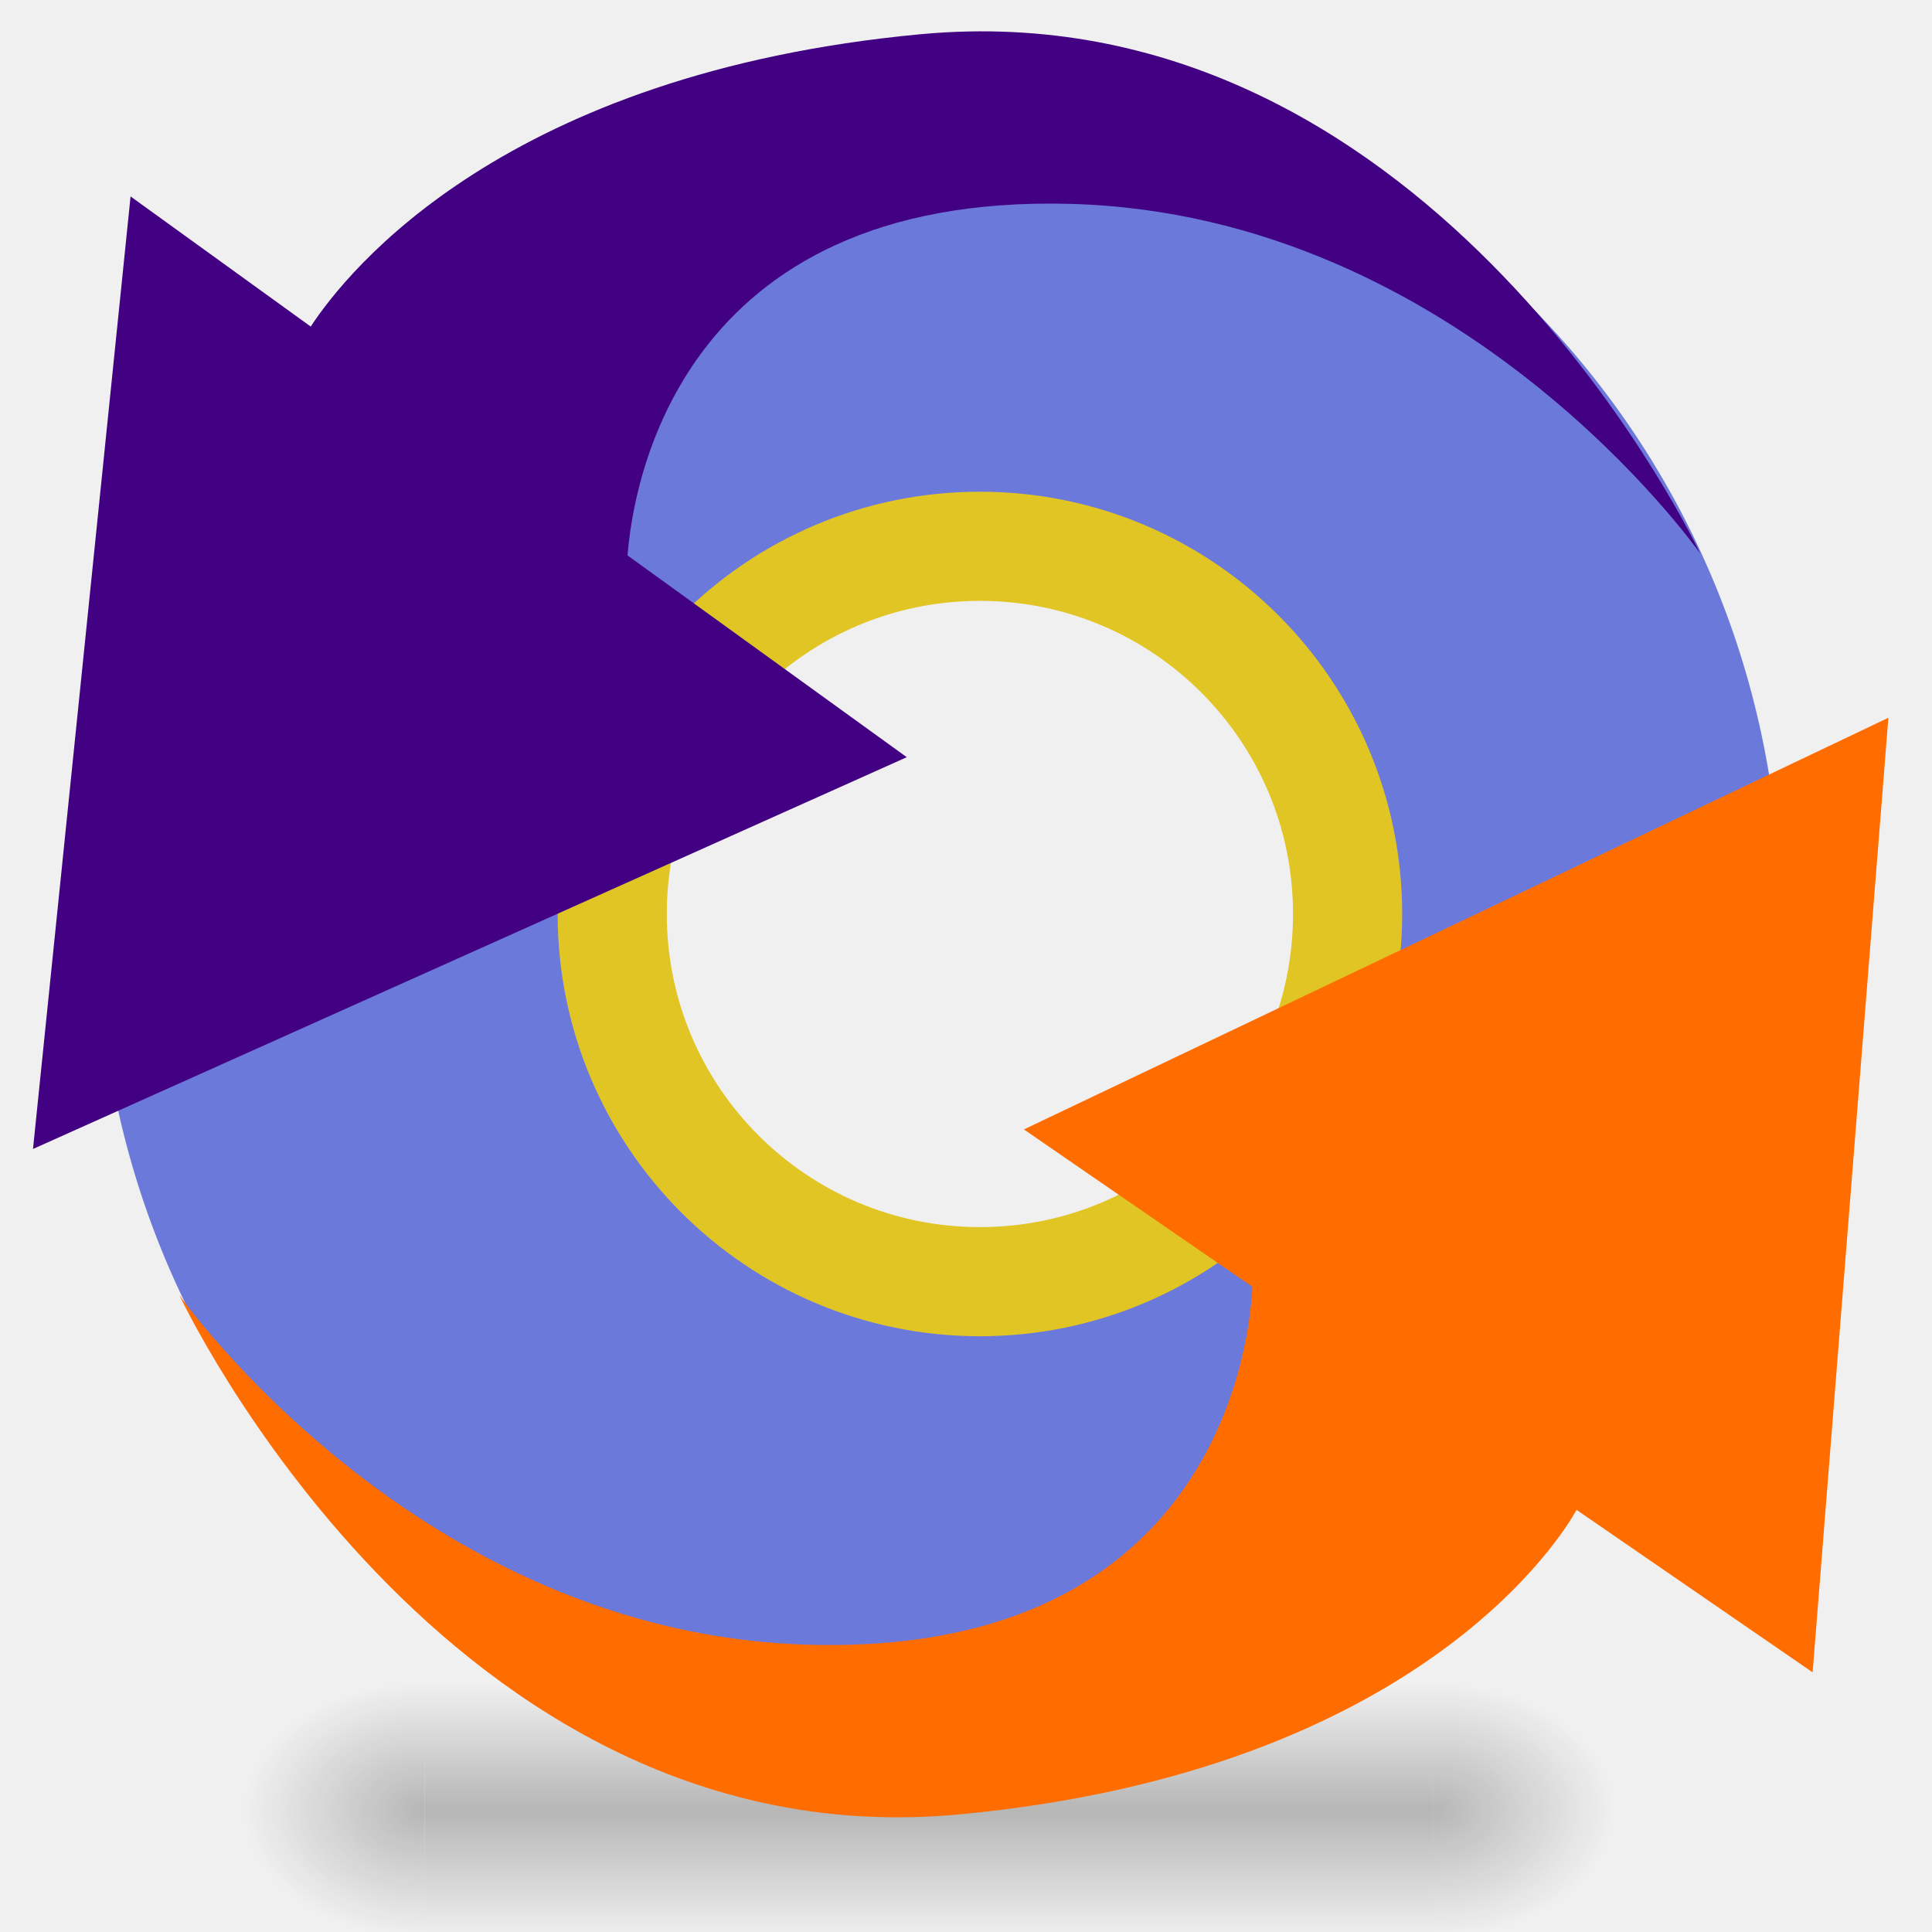
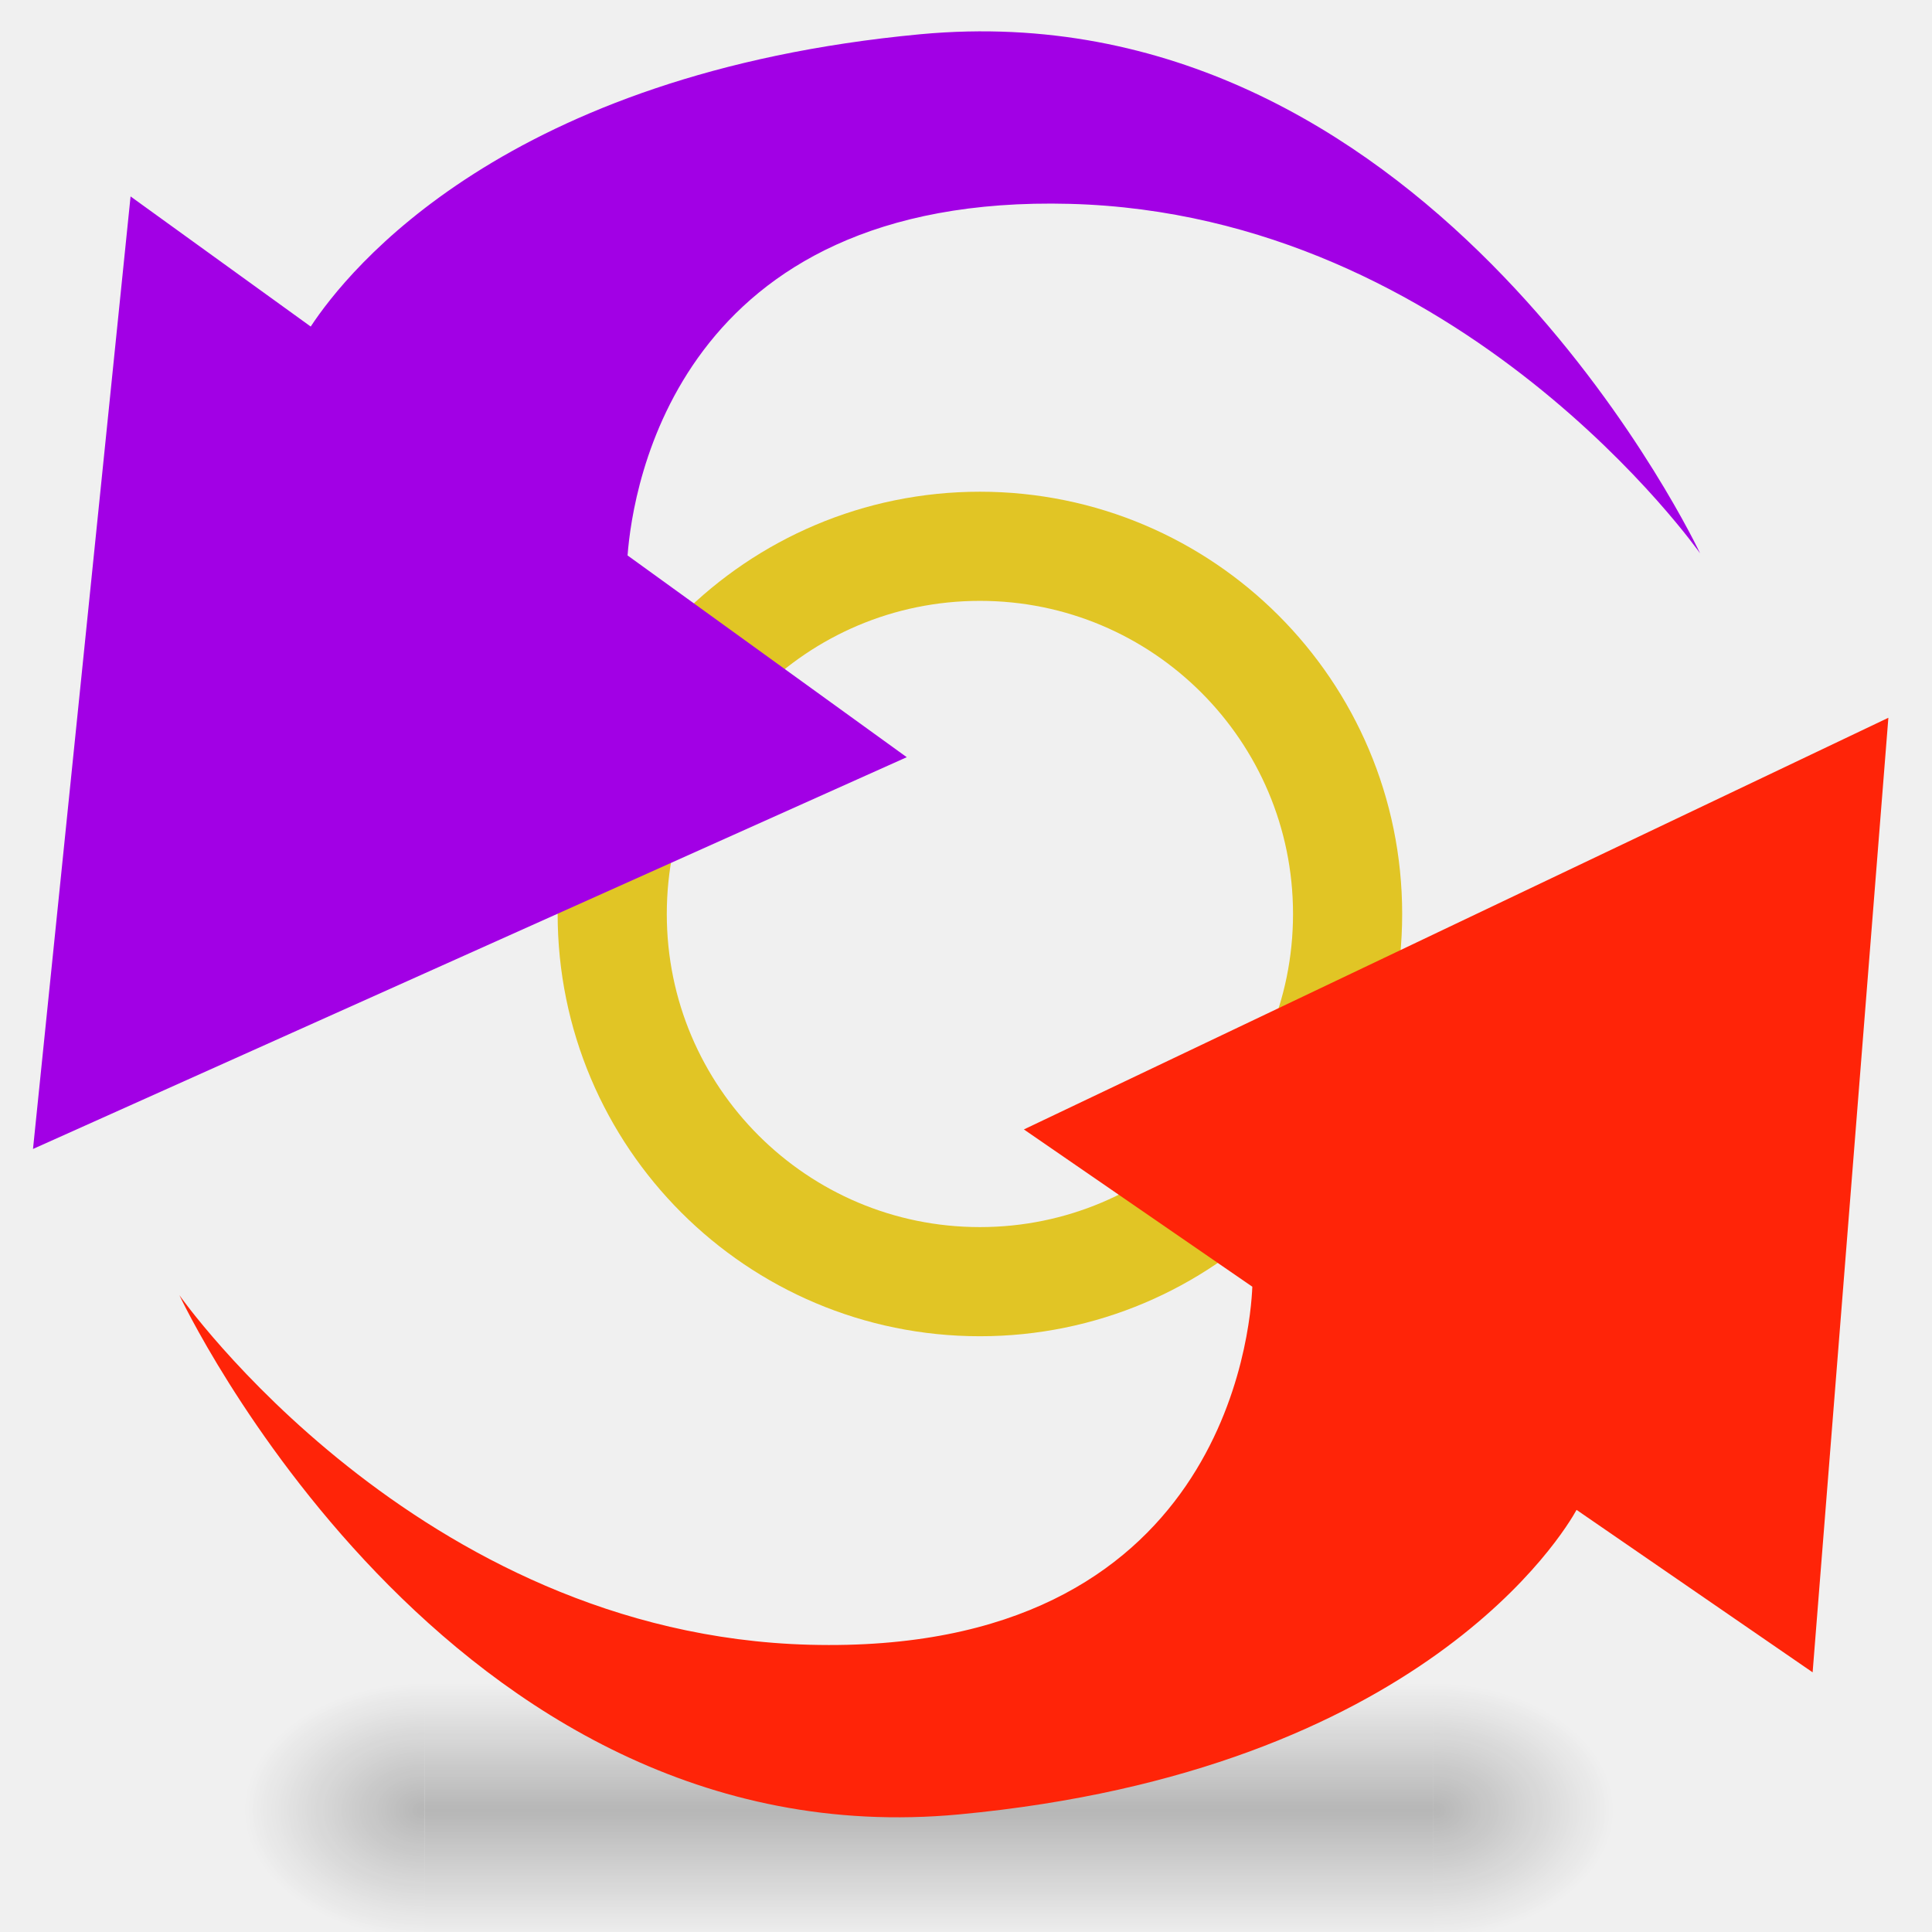
<svg xmlns="http://www.w3.org/2000/svg" xmlns:xlink="http://www.w3.org/1999/xlink" id="svg4082" height="16" width="16" version="1.1">
  <defs id="defs4084">
    <linearGradient id="linearGradient868">
      <stop id="stop864" offset="0" style="stop-color:#fafafa;stop-opacity:1" />
      <stop id="stop866" offset="1" style="stop-color:#d4d4d4;stop-opacity:1" />
    </linearGradient>
    <linearGradient id="linearGradient9165-5-1">
      <stop offset="0" style="stop-color:#acb9bf;stop-opacity:1" id="stop9167-7-12" />
      <stop offset="1" style="stop-color:#acb9bf;stop-opacity:0" id="stop9169-0-4" />
    </linearGradient>
    <linearGradient id="linearGradient9165-59">
      <stop offset="0" style="stop-color:#b6c5cc;stop-opacity:1" id="stop9167-6" />
      <stop offset="1" style="stop-color:#e5f0f6;stop-opacity:0" id="stop9169-9" />
    </linearGradient>
    <radialGradient gradientTransform="matrix(2.003784,0,0,1.4,27.98813,-17.4)" gradientUnits="userSpaceOnUse" xlink:href="#linearGradient3688-5" id="radialGradient3176" fy="43.5" fx="4.993" r="2.5" cy="43.5" cx="4.993" />
    <linearGradient id="linearGradient3688-5">
      <stop offset="0" style="stop-color:#000000;stop-opacity:1" id="stop3690-8" />
      <stop offset="1" style="stop-color:#000000;stop-opacity:0" id="stop3692-6" />
    </linearGradient>
    <radialGradient gradientTransform="matrix(2.003784,0,0,1.4,-20.01187,-104.4)" gradientUnits="userSpaceOnUse" xlink:href="#linearGradient3688-5" id="radialGradient3178" fy="43.5" fx="4.993" r="2.5" cy="43.5" cx="4.993" />
    <linearGradient gradientUnits="userSpaceOnUse" xlink:href="#linearGradient3702-4-7" id="linearGradient3180" y2="39.999" x2="25.058" y1="47.028" x1="25.058" />
    <linearGradient id="linearGradient3702-4-7">
      <stop offset="0" style="stop-color:#000000;stop-opacity:0" id="stop3704-7-8" />
      <stop offset="0.5" style="stop-color:#000000;stop-opacity:1" id="stop3710-0-0" />
      <stop offset="1" style="stop-color:#000000;stop-opacity:0" id="stop3706-7-2" />
    </linearGradient>
    <radialGradient gradientTransform="matrix(-0.2167183,0,0,0.2148249,158.7246,-72.94658)" gradientUnits="userSpaceOnUse" xlink:href="#linearGradient9165-5-1" id="radialGradient3030" fy="354.216" fx="681.326" r="12.053" cy="365.658" cx="680.566" />
    <radialGradient gradientTransform="matrix(-0.2906851,0,0,0.2881455,204.4105,-100.5811)" gradientUnits="userSpaceOnUse" xlink:href="#linearGradient9165-59" id="radialGradient3033" fy="355.258" fx="680.602" r="12.053" cy="365.658" cx="680.566" />
    <linearGradient gradientTransform="matrix(-0.4850639,0,0,0.4850639,15.64555,0.1263645)" gradientUnits="userSpaceOnUse" xlink:href="#linearGradient4017-8" id="linearGradient3027-6" y2="26.667" x2="20.154" y1="3.022" x1="20.154" />
    <linearGradient id="linearGradient4017-8">
      <stop offset="0" style="stop-color:#ffffff;stop-opacity:1" id="stop4019-8" />
      <stop offset="0.496" style="stop-color:#ffffff;stop-opacity:0.235" id="stop4021-4" />
      <stop offset="0.88" style="stop-color:#ffffff;stop-opacity:0.157" id="stop4023-7" />
      <stop offset="1" style="stop-color:#ffffff;stop-opacity:0.392" id="stop4025-5" />
    </linearGradient>
    <linearGradient gradientUnits="userSpaceOnUse" y2="48.197" x2="30.417" y1="7.123" x1="30.417" id="linearGradient870" xlink:href="#linearGradient868" gradientTransform="matrix(-0.3233759,0,0,0.3233759,15.64555,-0.8437632)" />
    <linearGradient x1="34.875" y1="67.731" x2="34.875" y2="46.989" id="linearGradient3149-7" xlink:href="#linearGradient4297" gradientUnits="userSpaceOnUse" gradientTransform="matrix(-0.2903187,0,0,-0.3118163,20.73251,28.67774)" />
    <linearGradient id="linearGradient4297">
      <stop id="stop4299" style="stop-color:#ffffff;stop-opacity:1" offset="0" />
      <stop id="stop4301" style="stop-color:#ffffff;stop-opacity:0.235" offset="0.525" />
      <stop id="stop4303" style="stop-color:#ffffff;stop-opacity:0.157" offset="1" />
      <stop id="stop4305" style="stop-color:#ffffff;stop-opacity:0.392" offset="1" />
    </linearGradient>
    <linearGradient gradientUnits="userSpaceOnUse" y2="21.483" x2="46.511" y1="21.483" x1="24" id="linearGradient901" xlink:href="#linearGradient899" gradientTransform="matrix(0,0.3233759,0.3233759,0,3.98409,-0.5262085)" />
    <linearGradient id="linearGradient899">
      <stop id="stop895" offset="0" style="stop-color:#cd9ef7;stop-opacity:1" />
      <stop id="stop897" offset="1" style="stop-color:#a56de2;stop-opacity:1" />
    </linearGradient>
    <radialGradient cx="24.837" cy="36.421" r="15.645" fx="24.837" fy="36.421" id="radialGradient3129" xlink:href="#linearGradient3688-5" gradientUnits="userSpaceOnUse" gradientTransform="matrix(0.182855,0,0,-0.1963644,7.359627,18.59116)" />
    <radialGradient gradientTransform="matrix(0.182855,0,0,0.1963644,-0.1325196,4.495469)" gradientUnits="userSpaceOnUse" xlink:href="#linearGradient3688-5" id="radialGradient3129-3" fy="36.421" fx="24.837" r="15.645" cy="36.421" cx="24.837" />
    <linearGradient gradientTransform="matrix(0,-0.3233759,0.3233759,0,-3.508056,22.48103)" xlink:href="#linearGradient899-3" id="linearGradient901-5" x1="24" y1="21.483" x2="46.511" y2="21.483" gradientUnits="userSpaceOnUse" />
    <linearGradient id="linearGradient899-3">
      <stop style="stop-color:#68b723;stop-opacity:1" offset="0" id="stop895-5" />
      <stop style="stop-color:#9bdb4d;stop-opacity:1" offset="1" id="stop897-6" />
    </linearGradient>
    <linearGradient gradientTransform="matrix(-0.2903187,0,0,0.3118163,13.24036,-6.72292)" gradientUnits="userSpaceOnUse" xlink:href="#linearGradient4297-9" id="linearGradient3149-7-2" y2="67.327" x2="32.031" y1="46.989" x1="32.031" />
    <linearGradient id="linearGradient4297-9">
      <stop offset="0" style="stop-color:#ffffff;stop-opacity:1" id="stop4299-1" />
      <stop offset="0" style="stop-color:#ffffff;stop-opacity:0.235" id="stop4301-2" />
      <stop offset="0.51" style="stop-color:#ffffff;stop-opacity:0.157" id="stop4303-7" />
      <stop offset="1" style="stop-color:#ffffff;stop-opacity:0.392" id="stop4305-0" />
    </linearGradient>
    <radialGradient xlink:href="#linearGradient3688-5" id="radialGradient3300-8" gradientUnits="userSpaceOnUse" gradientTransform="matrix(0.3823536,7.5555777e-8,-1.8372241e-8,0.1115198,-5.925427,36.33585)" cx="99.189" cy="185.297" fx="99.189" fy="185.297" r="62.769" />
    <radialGradient xlink:href="#linearGradient3688-5" id="radialGradient4192-6" gradientUnits="userSpaceOnUse" gradientTransform="matrix(0.2549024,5.3967361e-8,-1.2248161e-8,0.07965545,6.716382,44.24067)" cx="99.189" cy="185.297" fx="99.189" fy="185.297" r="62.769" />
    <linearGradient x1="2035.165" y1="3208.074" x2="2035.165" y2="3241.997" id="linearGradient11527-6-5" xlink:href="#linearGradient27416-1-5" gradientUnits="userSpaceOnUse" gradientTransform="matrix(0.45941,0,0,0.3434531,-848.3158,-1086.536)" />
    <linearGradient id="linearGradient27416-1-5">
      <stop id="stop27420-2-2" style="stop-color:#9bdb4d;stop-opacity:1" offset="0" />
      <stop id="stop27422-3-2" style="stop-color:#68b723;stop-opacity:1" offset="1" />
    </linearGradient>
    <linearGradient x1="71.204" y1="6.238" x2="71.204" y2="44.341" id="linearGradient3019" xlink:href="#linearGradient4011" gradientUnits="userSpaceOnUse" gradientTransform="matrix(0.3081885,0,0,0.3081885,66.2305,13.13431)" />
    <linearGradient id="linearGradient4011">
      <stop id="stop4013" style="stop-color:#ffffff;stop-opacity:1" offset="0" />
      <stop id="stop4015" style="stop-color:#ffffff;stop-opacity:0.235" offset="0.508" />
      <stop id="stop4017" style="stop-color:#ffffff;stop-opacity:0.157" offset="0.835" />
      <stop id="stop4019" style="stop-color:#ffffff;stop-opacity:0.392" offset="1" />
    </linearGradient>
    <radialGradient xlink:href="#linearGradient3688-5" id="radialGradient3300-8-6" gradientUnits="userSpaceOnUse" gradientTransform="matrix(0.3823536,7.5555777e-8,-1.8372241e-8,0.1115198,-5.925427,36.33585)" cx="99.189" cy="185.297" fx="99.189" fy="185.297" r="62.769" />
    <radialGradient xlink:href="#linearGradient3688-5" id="radialGradient4192-6-1" gradientUnits="userSpaceOnUse" gradientTransform="matrix(0.2549024,5.3967361e-8,-1.2248161e-8,0.07965545,6.716382,44.24067)" cx="99.189" cy="185.297" fx="99.189" fy="185.297" r="62.769" />
    <linearGradient xlink:href="#linearGradient899" id="linearGradient904" x1="3.5" y1="24" x2="44.5" y2="24" gradientUnits="userSpaceOnUse" gradientTransform="matrix(0,0.4694202,-0.4694202,0,37.39382,-1.261552)" />
    <linearGradient x1="71.204" y1="15.369" x2="71.204" y2="40.496" id="linearGradient4338-5-6" xlink:href="#linearGradient4806-2" gradientUnits="userSpaceOnUse" gradientTransform="matrix(0.7590434,0,0,0.7590434,-28.65707,-11.14765)" />
    <linearGradient id="linearGradient4806-2">
      <stop id="stop4808-4" style="stop-color:#ffffff;stop-opacity:1" offset="0" />
      <stop id="stop4810-0" style="stop-color:#ffffff;stop-opacity:0.235" offset="0.424" />
      <stop id="stop4812-8" style="stop-color:#ffffff;stop-opacity:0.157" offset="0.821" />
      <stop id="stop4814-0" style="stop-color:#ffffff;stop-opacity:0.392" offset="1" />
    </linearGradient>
    <linearGradient x1="3.5" y1="23" x2="47.5" y2="23" id="linearGradient4362" xlink:href="#linearGradient4804" gradientUnits="userSpaceOnUse" gradientTransform="matrix(0,0.4291514,0.4291514,0,16.26494,-0.9386917)" />
    <linearGradient id="linearGradient4804">
      <stop id="stop4806" style="stop-color:#ffffff;stop-opacity:0" offset="0" />
      <stop offset="0.292" style="stop-color:#ffffff;stop-opacity:0.851;" id="stop4808" />
      <stop id="stop4812" style="stop-color:#ffffff;stop-opacity:0.127" offset="0.457" />
      <stop offset="0.725" style="stop-color:#ffffff;stop-opacity:0.273" id="stop4818" />
      <stop offset="0.84" style="stop-color:#ffffff;stop-opacity:1" id="stop4816" />
      <stop id="stop4810" style="stop-color:#ffffff;stop-opacity:0" offset="1" />
    </linearGradient>
    <linearGradient x1="47.1" y1="27.262" x2="4.287" y2="27.243" id="linearGradient4355" xlink:href="#linearGradient4820" gradientUnits="userSpaceOnUse" gradientTransform="matrix(0.3034559,0.3034559,-0.3034559,0.3034559,25.37679,-4.712941)" />
    <linearGradient id="linearGradient4820">
      <stop offset="0" style="stop-color:#ffffff;stop-opacity:0" id="stop4822" />
      <stop id="stop4824" style="stop-color:#ffffff;stop-opacity:0.851;" offset="0.143" />
      <stop offset="0.346" style="stop-color:#ffffff;stop-opacity:0.127" id="stop4826" />
      <stop id="stop4928" style="stop-color:#ffffff;stop-opacity:1" offset="0.436" />
      <stop offset="0.581" style="stop-color:#ffffff;stop-opacity:0.205" id="stop4930" />
      <stop id="stop4828" style="stop-color:#ffffff;stop-opacity:0.273" offset="0.725" />
      <stop id="stop4830" style="stop-color:#ffffff;stop-opacity:1" offset="0.84" />
      <stop offset="1" style="stop-color:#ffffff;stop-opacity:0" id="stop4832" />
    </linearGradient>
    <linearGradient x1="4.49" y1="23" x2="47.5" y2="23" id="linearGradient4344" xlink:href="#linearGradient4834" gradientUnits="userSpaceOnUse" gradientTransform="matrix(0.4291514,0,0,-0.4291514,15.19206,19.87515)" />
    <linearGradient id="linearGradient4834">
      <stop offset="0" style="stop-color:#ffffff;stop-opacity:0" id="stop4836" />
      <stop id="stop4838" style="stop-color:#ffffff;stop-opacity:0.851;" offset="0.168" />
      <stop offset="0.457" style="stop-color:#ffffff;stop-opacity:0.127" id="stop4840" />
      <stop id="stop4842" style="stop-color:#ffffff;stop-opacity:0.273" offset="0.608" />
      <stop id="stop4844" style="stop-color:#ffffff;stop-opacity:1" offset="0.693" />
      <stop offset="1" style="stop-color:#ffffff;stop-opacity:0" id="stop4846" />
    </linearGradient>
    <radialGradient xlink:href="#linearGradient4878" id="radialGradient4884" cx="32.704" cy="20.069" fx="32.704" fy="20.069" r="2.5" gradientUnits="userSpaceOnUse" gradientTransform="matrix(0.4694202,0,0,0.4694202,15.3604,-2.72849)" />
    <linearGradient id="linearGradient4878">
      <stop style="stop-color:#ffffff;stop-opacity:1;" offset="0" id="stop4880" />
      <stop style="stop-color:#ffffff;stop-opacity:0;" offset="1" id="stop4882" />
    </linearGradient>
    <radialGradient xlink:href="#linearGradient4878" id="radialGradient4888" gradientUnits="userSpaceOnUse" gradientTransform="matrix(0.4694202,0,0,0.4694202,13.70983,7.126152)" cx="32.704" cy="20.069" fx="32.704" fy="20.069" r="2.5" />
    <radialGradient xlink:href="#linearGradient4878" id="radialGradient4894" gradientUnits="userSpaceOnUse" gradientTransform="matrix(0.4694202,0,0,0.4694202,4.937542,-2.291592)" cx="32.704" cy="20.069" fx="32.704" fy="20.069" r="2.5" />
    <linearGradient xlink:href="#linearGradient4914" id="linearGradient4898" gradientUnits="userSpaceOnUse" gradientTransform="matrix(0,0.4291514,0.4291514,0,10.66747,-0.9386917)" x1="5.551" y1="58.276" x2="44.629" y2="22.18" />
    <linearGradient id="linearGradient4914">
      <stop id="stop4916" style="stop-color:#ffffff;stop-opacity:0" offset="0" />
      <stop offset="0.143" style="stop-color:#ffffff;stop-opacity:0.851;" id="stop4918" />
      <stop id="stop4920" style="stop-color:#ffffff;stop-opacity:0.127" offset="0.346" />
      <stop offset="0.645" style="stop-color:#ffffff;stop-opacity:0.273" id="stop4922" />
      <stop offset="0.728" style="stop-color:#ffffff;stop-opacity:1" id="stop4924" />
      <stop id="stop4932" style="stop-color:#ffffff;stop-opacity:0.229" offset="0.809" />
      <stop id="stop4926" style="stop-color:#ffffff;stop-opacity:0" offset="1" />
    </linearGradient>
    <radialGradient xlink:href="#linearGradient4878" id="radialGradient4938" gradientUnits="userSpaceOnUse" gradientTransform="matrix(0.4694202,0,0,0.4694202,8.55381,4.371491)" cx="32.704" cy="20.069" fx="32.704" fy="20.069" r="2.5" />
    <linearGradient xlink:href="#linearGradient4914" id="linearGradient4946" gradientUnits="userSpaceOnUse" gradientTransform="matrix(0,-0.4291514,-0.4291514,0,33.73476,21.48079)" x1="5.551" y1="58.276" x2="44.629" y2="22.18" />
    <linearGradient xlink:href="#linearGradient4952" id="linearGradient4950" gradientUnits="userSpaceOnUse" gradientTransform="matrix(0,0.4291514,0.4291514,0,15.40704,1.37292)" x1="25.177" y1="48.221" x2="40.761" y2="17.055" />
    <linearGradient id="linearGradient4952">
      <stop offset="0" style="stop-color:#ffffff;stop-opacity:0" id="stop4954" />
      <stop id="stop4960" style="stop-color:#ffffff;stop-opacity:0.273" offset="0.448" />
      <stop id="stop4962" style="stop-color:#ffffff;stop-opacity:1" offset="0.55" />
      <stop offset="0.721" style="stop-color:#ffffff;stop-opacity:0.229" id="stop4964" />
      <stop offset="1" style="stop-color:#ffffff;stop-opacity:0" id="stop4966" />
    </linearGradient>
    <radialGradient gradientTransform="matrix(2.003784,0,0,1.4,27.98813,-17.4)" gradientUnits="userSpaceOnUse" xlink:href="#linearGradient3688-5" id="radialGradient3176-3" fy="43.5" fx="4.993" r="2.5" cy="43.5" cx="4.993" />
    <radialGradient gradientTransform="matrix(2.003784,0,0,1.4,-20.01187,-104.4)" gradientUnits="userSpaceOnUse" xlink:href="#linearGradient3688-5" id="radialGradient3178-5" fy="43.5" fx="4.993" r="2.5" cy="43.5" cx="4.993" />
    <radialGradient gradientTransform="matrix(2.003784,0,0,1.4,27.98813,-17.4)" gradientUnits="userSpaceOnUse" xlink:href="#linearGradient3688-5" id="radialGradient3176-3-3" fy="43.5" fx="4.993" r="2.5" cy="43.5" cx="4.993" />
    <radialGradient gradientTransform="matrix(2.003784,0,0,1.4,-20.01187,-104.4)" gradientUnits="userSpaceOnUse" xlink:href="#linearGradient3688-5" id="radialGradient3178-5-5" fy="43.5" fx="4.993" r="2.5" cy="43.5" cx="4.993" />
    <radialGradient gradientTransform="matrix(2.003784,0,0,1.4,27.98813,-17.4)" gradientUnits="userSpaceOnUse" xlink:href="#linearGradient3688-5" id="radialGradient3176-3-36" fy="43.5" fx="4.993" r="2.5" cy="43.5" cx="4.993" />
    <radialGradient gradientTransform="matrix(2.003784,0,0,1.4,-20.01187,-104.4)" gradientUnits="userSpaceOnUse" xlink:href="#linearGradient3688-5" id="radialGradient3178-5-7" fy="43.5" fx="4.993" r="2.5" cy="43.5" cx="4.993" />
    <radialGradient gradientTransform="matrix(2.003784,0,0,1.4,27.98813,-17.4)" gradientUnits="userSpaceOnUse" xlink:href="#linearGradient3688-5" id="radialGradient3176-3-367" fy="43.5" fx="4.993" r="2.5" cy="43.5" cx="4.993" />
    <radialGradient gradientTransform="matrix(2.003784,0,0,1.4,-20.01187,-104.4)" gradientUnits="userSpaceOnUse" xlink:href="#linearGradient3688-5" id="radialGradient3178-5-7-5" fy="43.5" fx="4.993" r="2.5" cy="43.5" cx="4.993" />
  </defs>
  <g id="g5923" transform="matrix(0.2709602,0,0,0.2709602,-0.7666165,-0.562593)">
-     <path id="path496" style="fill:#6b79da;fill-opacity:1;stroke:#6b79da;stroke-width:0.963;stroke-opacity:1" d="M 31.533,4.318 A 25.246,25.859 0 0 0 6.287,30.176 25.246,25.859 0 0 0 31.533,56.035 25.246,25.859 0 0 0 56.779,30.176 25.246,25.859 0 0 0 31.533,4.318 Z M 32.697,18.779 A 11.238,11.238 0 0 1 43.936,30.018 11.238,11.238 0 0 1 32.697,41.254 11.238,11.238 0 0 1 21.461,30.018 11.238,11.238 0 0 1 32.697,18.779 Z" />
    <g style="display:inline;opacity:0.6" id="g2036-4" transform="matrix(-1.046333,0,0,0.8629929,56.3339,20.72413)">
      <g style="opacity:0.4" id="g3712-3-7" transform="matrix(1.052632,0,0,1.285713,-1.263158,-13.42854)">
        <rect style="fill:url(#radialGradient3176-3-367);fill-opacity:1;stroke:none" id="rect2801-5" y="40" x="38" height="7" width="5" />
        <rect style="fill:url(#radialGradient3178-5-7-5);fill-opacity:1;stroke:none" id="rect3696-8" transform="scale(-1)" y="-47" x="-10" height="7" width="5" />
        <rect style="fill:url(#linearGradient3180);fill-opacity:1;stroke:none" id="rect3700-8" y="40" x="10" height="7" width="28" />
      </g>
    </g>
    <circle style="fill:#ffffff;fill-opacity:0;stroke:#e1c525;stroke-width:3.336;stroke-miterlimit:4;stroke-dasharray:none;stroke-opacity:1" id="path906-7" cx="32.779" cy="30.011" r="11.238" />
-     <path id="path1061-6" style="fill:#420082;fill-opacity:1;stroke:none;stroke-width:0.963px;stroke-linecap:butt;stroke-linejoin:miter;stroke-opacity:1" d="M 32.404,3.039 C 31.928,3.05 31.446,3.077 30.955,3.123 18.273,4.315 13.464,10.328 12.326,12.057 L 6.82,8.08 5.33,22.637 3.838,37.193 17.191,31.205 30.543,25.219 22.01,19.053 C 22.168,16.966 23.539,7.99 35.529,8.307 47.527,8.623 54.791,18.99 54.791,18.99 c 0,0 -7.628,-16.276 -22.387,-15.951 z" />
-     <path id="path1061" style="fill:#ff6c00;fill-opacity:1;stroke:none;stroke-width:0.963px;stroke-linecap:butt;stroke-linejoin:miter;stroke-opacity:1" d="m 60.545,24.014 -13.211,6.291 -13.211,6.291 6.982,4.807 C 41.053,42.723 40.243,52.68 27.572,52.346 15.575,52.029 8.312,41.662 8.312,41.662 c 0,0 8.126,17.345 23.836,15.869 14.166,-1.331 18.501,-8.644 18.867,-9.307 l 7.215,4.965 1.158,-14.588 z" />
+     <path id="path1061-6" style="fill:#a200e5;fill-opacity:1;stroke:none;stroke-width:0.963px;stroke-linecap:butt;stroke-linejoin:miter;stroke-opacity:1" d="M 32.404,3.039 C 31.928,3.05 31.446,3.077 30.955,3.123 18.273,4.315 13.464,10.328 12.326,12.057 L 6.82,8.08 5.33,22.637 3.838,37.193 17.191,31.205 30.543,25.219 22.01,19.053 C 22.168,16.966 23.539,7.99 35.529,8.307 47.527,8.623 54.791,18.99 54.791,18.99 c 0,0 -7.628,-16.276 -22.387,-15.951 z" />
+     <path id="path1061" style="fill:#ff2408;fill-opacity:1;stroke:none;stroke-width:0.963px;stroke-linecap:butt;stroke-linejoin:miter;stroke-opacity:1" d="m 60.545,24.014 -13.211,6.291 -13.211,6.291 6.982,4.807 C 41.053,42.723 40.243,52.68 27.572,52.346 15.575,52.029 8.312,41.662 8.312,41.662 c 0,0 8.126,17.345 23.836,15.869 14.166,-1.331 18.501,-8.644 18.867,-9.307 l 7.215,4.965 1.158,-14.588 z" />
  </g>
</svg>
